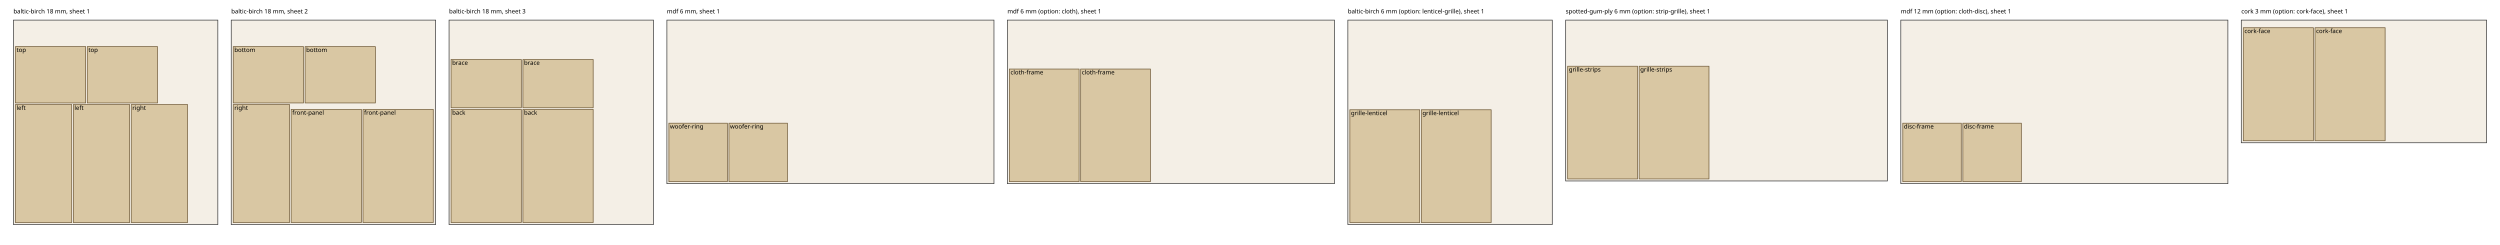
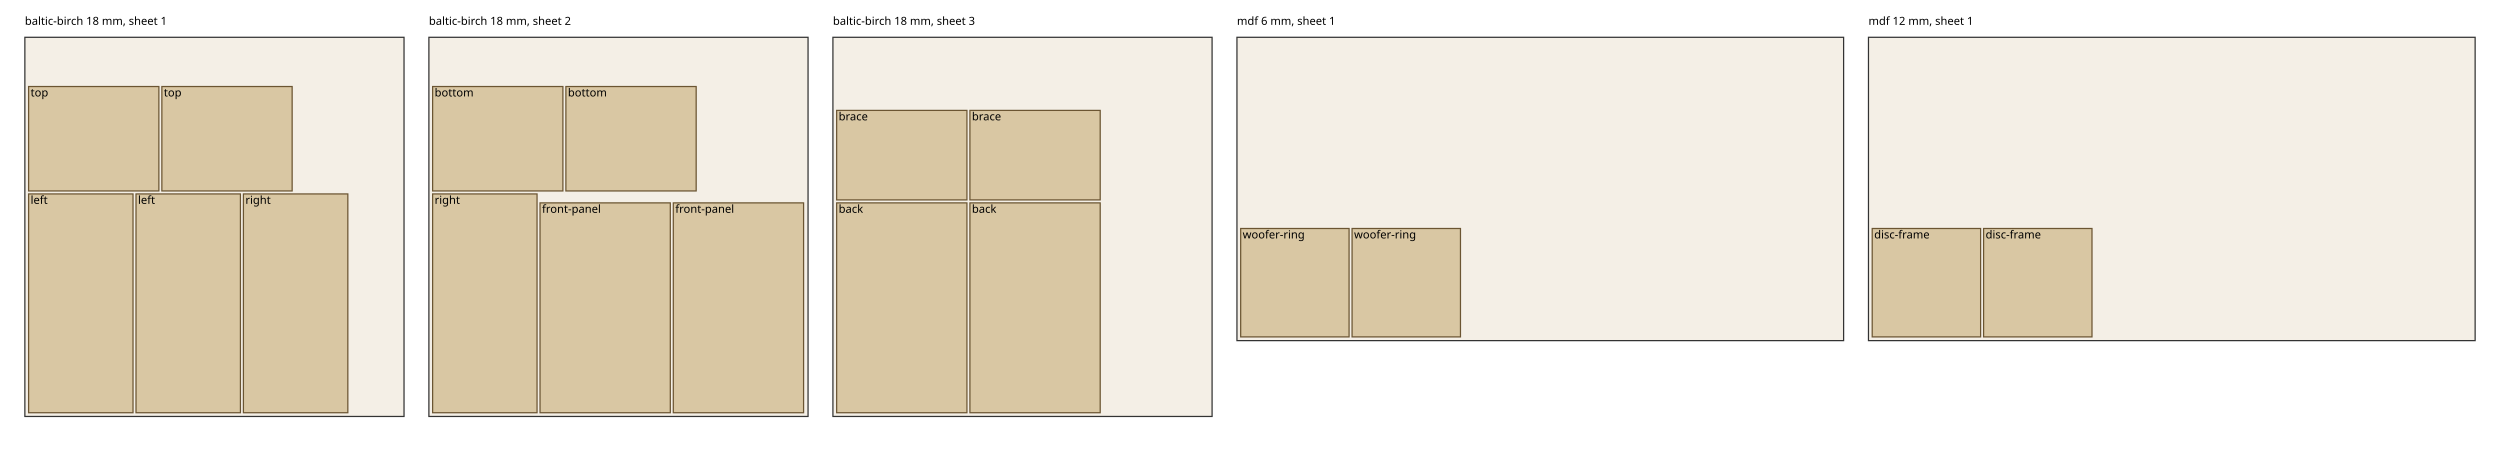
- <svg xmlns="http://www.w3.org/2000/svg" width="3730" height="365" font-family="sans-serif" font-size="9">
+ <svg xmlns="http://www.w3.org/2000/svg" width="2011" height="365" font-family="sans-serif" font-size="9">
  <rect x="20.0" y="30" width="305.0" height="305.0" fill="#f4efe6" stroke="#333" />
  <text x="20.0" y="20">baltic-birch 18 mm, sheet 1</text>
  <rect x="23.0" y="156.0" width="84.0" height="176.0" fill="#d9c7a3" stroke="#6b5532" />
  <text x="24.6" y="164.0">left</text>
  <rect x="109.4" y="156.0" width="84.0" height="176.0" fill="#d9c7a3" stroke="#6b5532" />
  <text x="111.0" y="164.0">left</text>
  <rect x="195.8" y="156.0" width="84.0" height="176.0" fill="#d9c7a3" stroke="#6b5532" />
  <text x="197.4" y="164.0">right</text>
  <rect x="23.0" y="69.6" width="104.8" height="84.0" fill="#d9c7a3" stroke="#6b5532" />
  <text x="24.6" y="77.6">top</text>
  <rect x="130.2" y="69.6" width="104.8" height="84.0" fill="#d9c7a3" stroke="#6b5532" />
  <text x="131.8" y="77.6">top</text>
  <rect x="345.0" y="30" width="305.0" height="305.0" fill="#f4efe6" stroke="#333" />
  <text x="345.0" y="20">baltic-birch 18 mm, sheet 2</text>
  <rect x="348.0" y="156.0" width="84.0" height="176.0" fill="#d9c7a3" stroke="#6b5532" />
  <text x="349.6" y="164.0">right</text>
  <rect x="434.4" y="163.2" width="104.8" height="168.8" fill="#d9c7a3" stroke="#6b5532" />
  <text x="436.0" y="171.2">front-panel</text>
  <rect x="541.6" y="163.2" width="104.8" height="168.8" fill="#d9c7a3" stroke="#6b5532" />
  <text x="543.2" y="171.2">front-panel</text>
  <rect x="348.0" y="69.6" width="104.8" height="84.0" fill="#d9c7a3" stroke="#6b5532" />
  <text x="349.6" y="77.6">bottom</text>
  <rect x="455.2" y="69.6" width="104.8" height="84.0" fill="#d9c7a3" stroke="#6b5532" />
  <text x="456.8" y="77.6">bottom</text>
  <rect x="670.0" y="30" width="305.0" height="305.0" fill="#f4efe6" stroke="#333" />
  <text x="670.0" y="20">baltic-birch 18 mm, sheet 3</text>
  <rect x="673.0" y="163.2" width="104.8" height="168.8" fill="#d9c7a3" stroke="#6b5532" />
  <text x="674.6" y="171.2">back</text>
  <rect x="780.2" y="163.2" width="104.8" height="168.8" fill="#d9c7a3" stroke="#6b5532" />
  <text x="781.8" y="171.2">back</text>
  <rect x="673.0" y="88.8" width="104.8" height="72.0" fill="#d9c7a3" stroke="#6b5532" />
  <text x="674.6" y="96.8">brace</text>
  <rect x="780.2" y="88.8" width="104.8" height="72.0" fill="#d9c7a3" stroke="#6b5532" />
  <text x="781.8" y="96.8">brace</text>
  <rect x="995.0" y="30" width="488.0" height="244.0" fill="#f4efe6" stroke="#333" />
  <text x="995.0" y="20">mdf 6 mm, sheet 1</text>
  <rect x="998.0" y="183.8" width="87.2" height="87.2" fill="#d9c7a3" stroke="#6b5532" />
  <text x="999.6" y="191.8">woofer-ring</text>
  <rect x="1087.6" y="183.8" width="87.2" height="87.2" fill="#d9c7a3" stroke="#6b5532" />
  <text x="1089.2" y="191.8">woofer-ring</text>
  <rect x="1503.0" y="30" width="488.0" height="244.0" fill="#f4efe6" stroke="#333" />
-   <text x="1503.0" y="20">mdf 6 mm (option: cloth), sheet 1</text>
-   <rect x="1506.0" y="103.0" width="104.0" height="168.0" fill="#d9c7a3" stroke="#6b5532" />
-   <text x="1507.6" y="111.0">cloth-frame</text>
-   <rect x="1612.4" y="103.0" width="104.0" height="168.0" fill="#d9c7a3" stroke="#6b5532" />
-   <text x="1614.0" y="111.0">cloth-frame</text>
-   <rect x="2011.0" y="30" width="305.0" height="305.0" fill="#f4efe6" stroke="#333" />
-   <text x="2011.0" y="20">baltic-birch 6 mm (option: lenticel-grille), sheet 1</text>
-   <rect x="2014.0" y="163.8" width="104.2" height="168.2" fill="#d9c7a3" stroke="#6b5532" />
-   <text x="2015.6" y="171.8">grille-lenticel</text>
-   <rect x="2120.6" y="163.8" width="104.2" height="168.2" fill="#d9c7a3" stroke="#6b5532" />
-   <text x="2122.2" y="171.8">grille-lenticel</text>
-   <rect x="2336.0" y="30" width="480.0" height="240.0" fill="#f4efe6" stroke="#333" />
-   <text x="2336.0" y="20">spotted-gum-ply 6 mm (option: strip-grille), sheet 1</text>
-   <rect x="2339.0" y="98.8" width="104.2" height="168.2" fill="#d9c7a3" stroke="#6b5532" />
-   <text x="2340.6" y="106.8">grille-strips</text>
-   <rect x="2445.6" y="98.8" width="104.2" height="168.2" fill="#d9c7a3" stroke="#6b5532" />
-   <text x="2447.2" y="106.8">grille-strips</text>
-   <rect x="2836.0" y="30" width="488.0" height="244.0" fill="#f4efe6" stroke="#333" />
-   <text x="2836.0" y="20">mdf 12 mm (option: cloth-disc), sheet 1</text>
-   <rect x="2839.0" y="183.8" width="87.2" height="87.2" fill="#d9c7a3" stroke="#6b5532" />
-   <text x="2840.6" y="191.8">disc-frame</text>
-   <rect x="2928.6" y="183.8" width="87.2" height="87.2" fill="#d9c7a3" stroke="#6b5532" />
-   <text x="2930.2" y="191.8">disc-frame</text>
-   <rect x="3344.0" y="30" width="366.0" height="183.0" fill="#f4efe6" stroke="#333" />
-   <text x="3344.0" y="20">cork 3 mm (option: cork-face), sheet 1</text>
-   <rect x="3347.0" y="41.4" width="104.6" height="168.6" fill="#d9c7a3" stroke="#6b5532" />
-   <text x="3348.6" y="49.4">cork-face</text>
-   <rect x="3454.0" y="41.4" width="104.6" height="168.6" fill="#d9c7a3" stroke="#6b5532" />
-   <text x="3455.6" y="49.4">cork-face</text>
+   <text x="1503.0" y="20">mdf 12 mm, sheet 1</text>
+   <rect x="1506.0" y="183.8" width="87.2" height="87.2" fill="#d9c7a3" stroke="#6b5532" />
+   <text x="1507.6" y="191.8">disc-frame</text>
+   <rect x="1595.6" y="183.8" width="87.2" height="87.2" fill="#d9c7a3" stroke="#6b5532" />
+   <text x="1597.2" y="191.8">disc-frame</text>
</svg>
